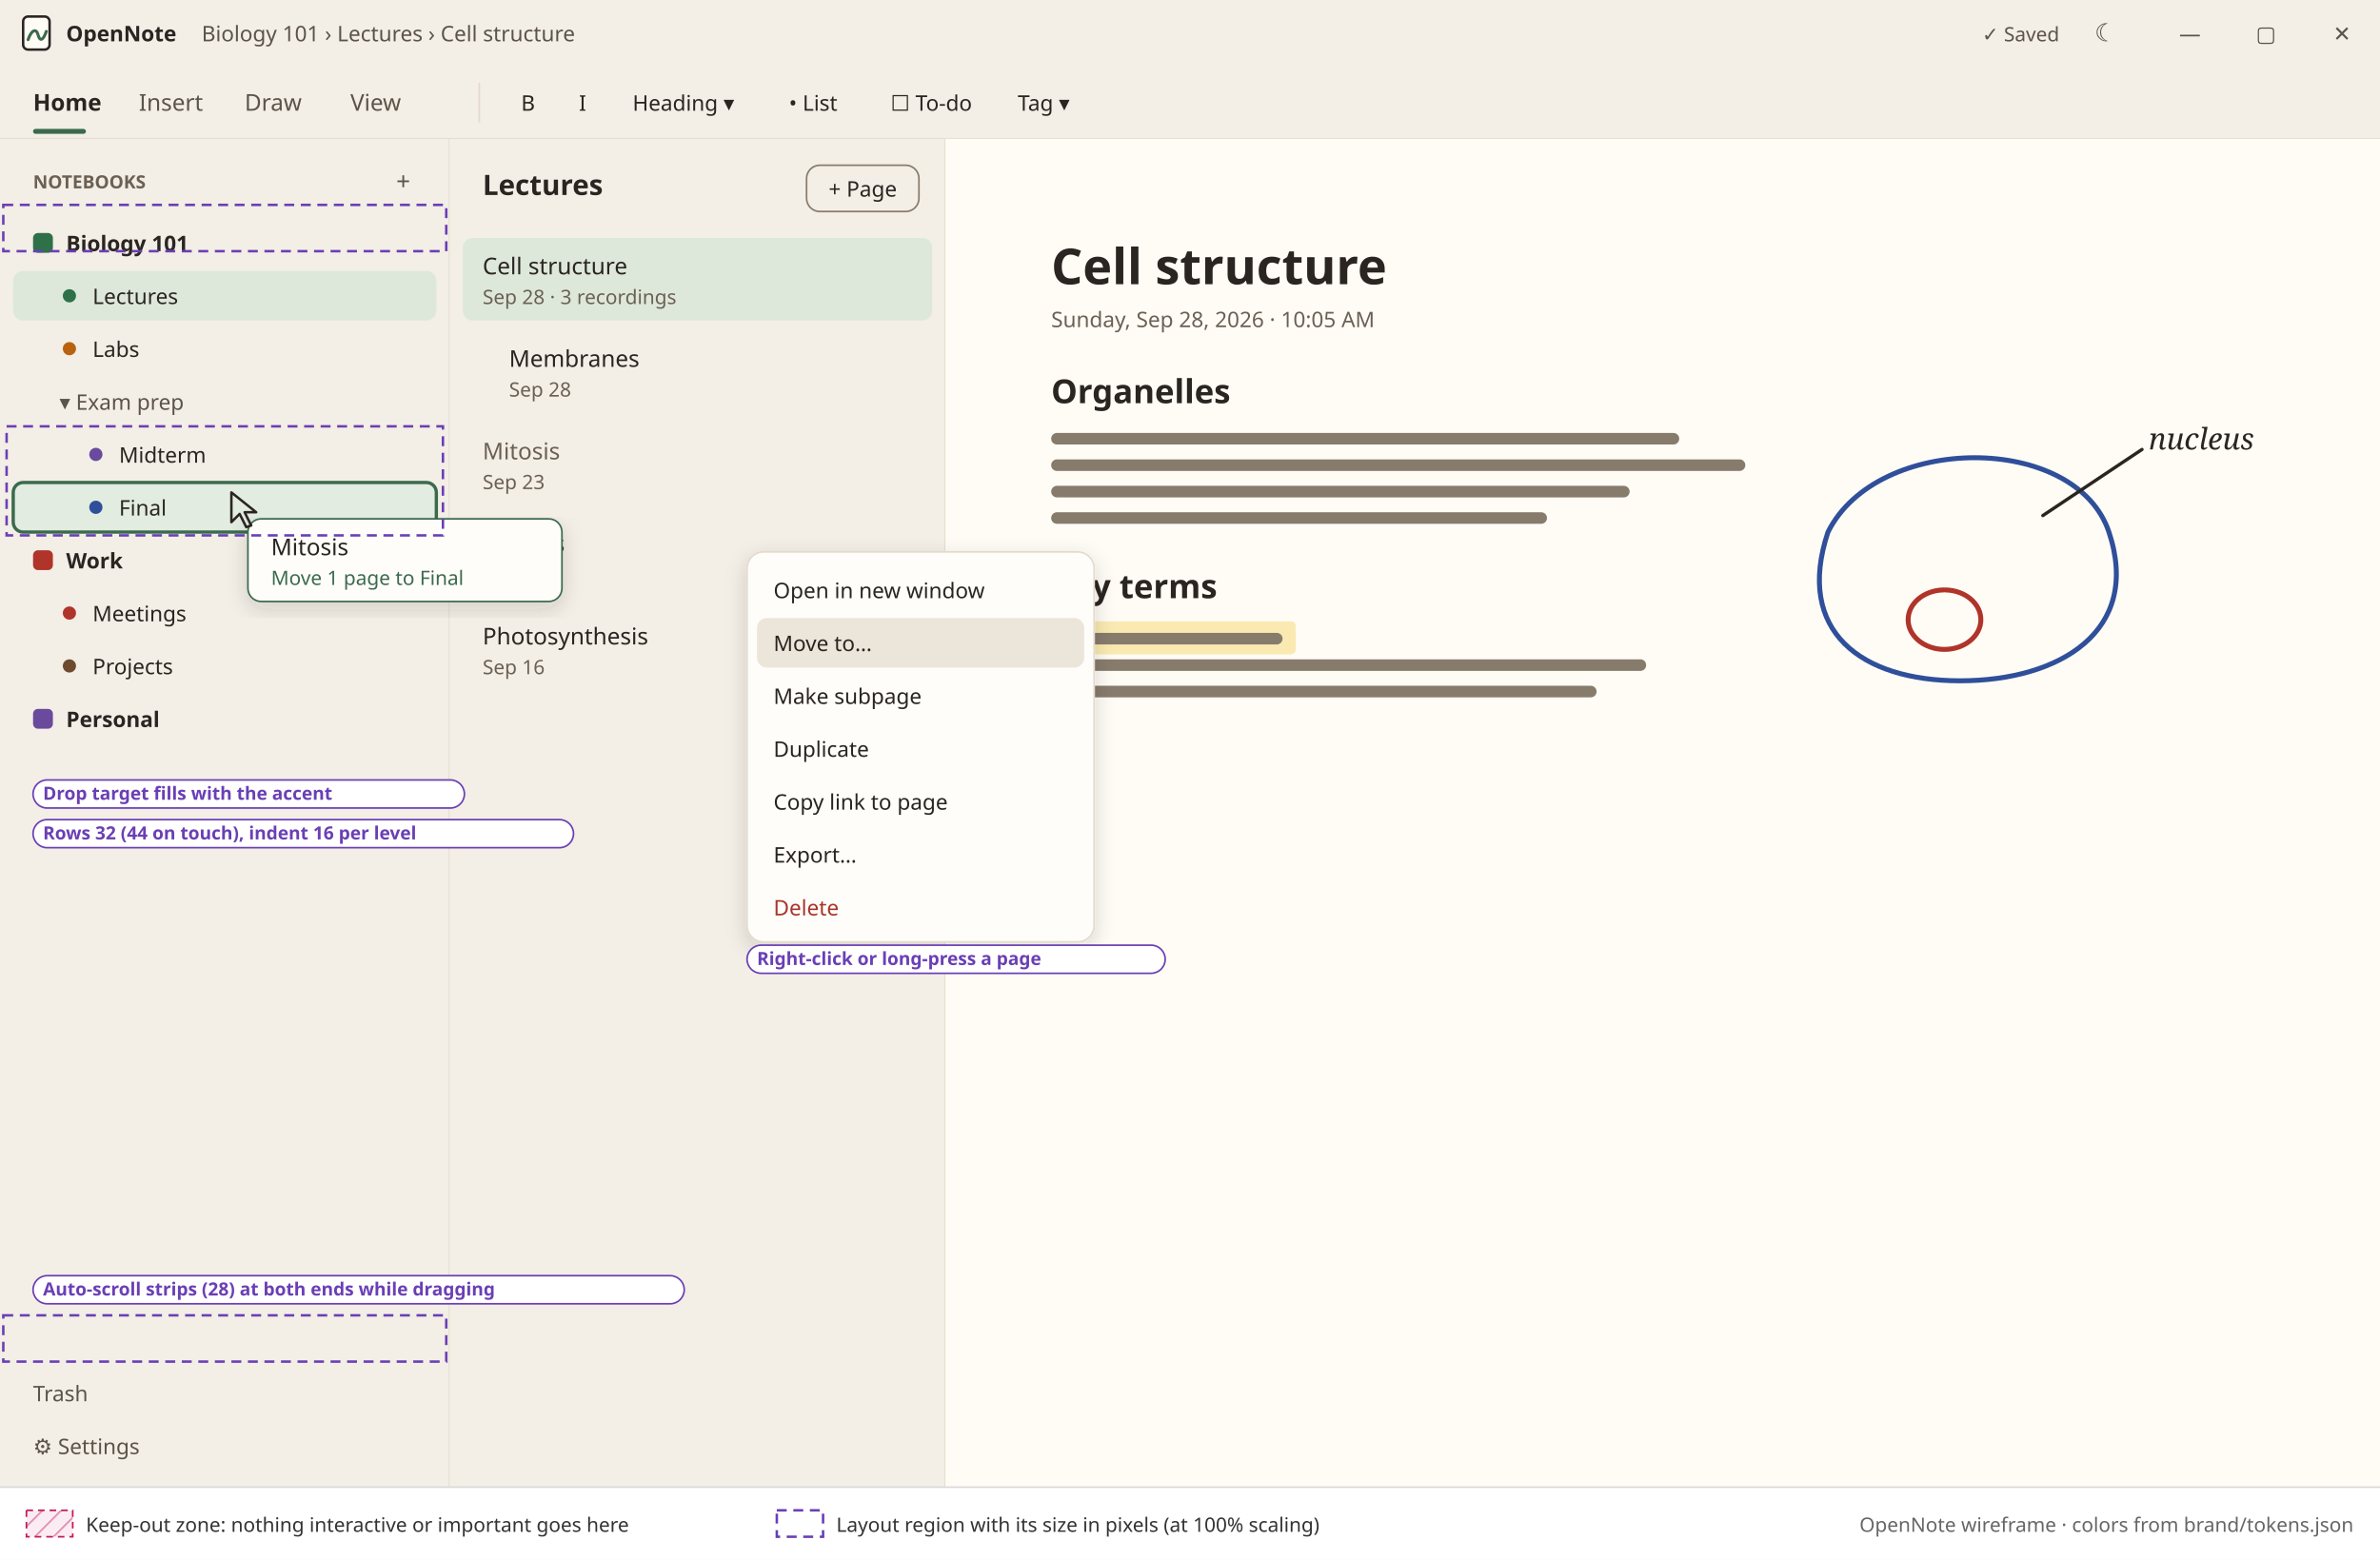
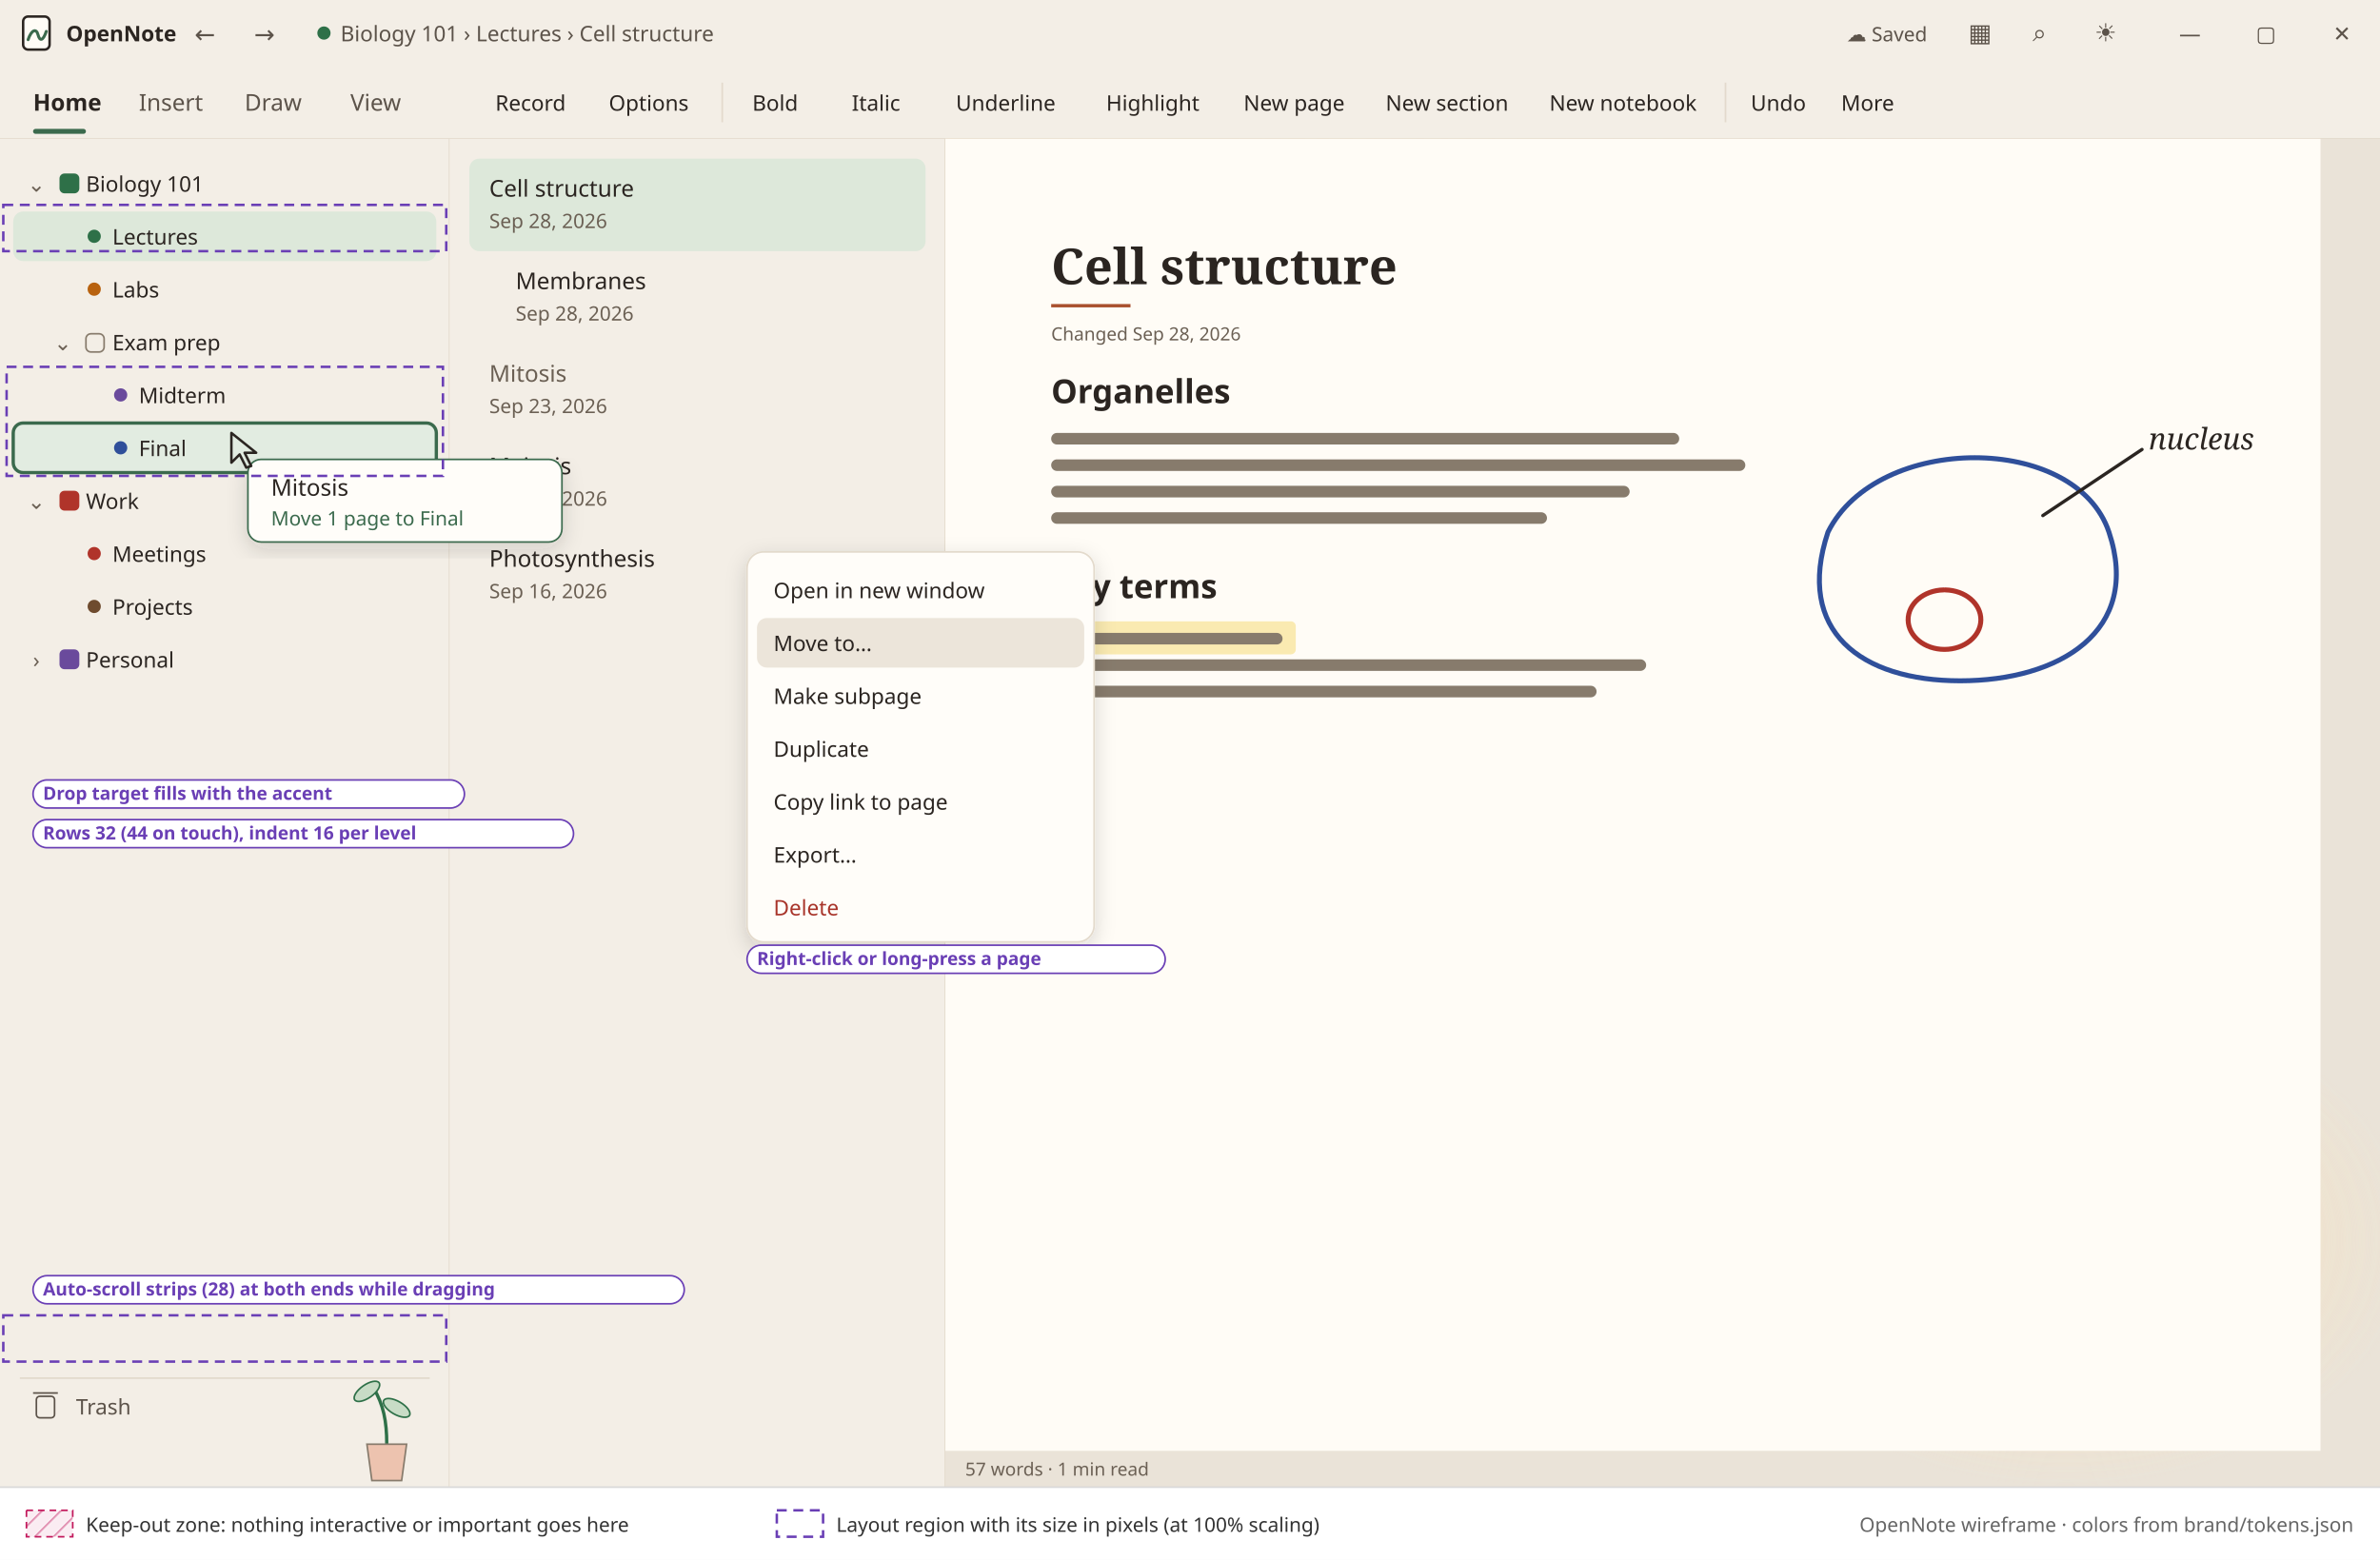
<svg xmlns="http://www.w3.org/2000/svg" viewBox="0 0 1440 944" width="1440" height="944" role="img">
  <defs>
    <pattern id="hatch" width="8" height="8" patternUnits="userSpaceOnUse" patternTransform="rotate(45)">
      <rect width="8" height="8" fill="#C2185B" fill-opacity="0.08" />
      <line x1="0" y1="0" x2="0" y2="8" stroke="#C2185B" stroke-opacity="0.45" stroke-width="2" />
    </pattern>
    <filter id="shadow" x="-10%" y="-10%" width="120%" height="130%">
      <feDropShadow dx="0" dy="4" stdDeviation="6" flood-color="#2B2521" flood-opacity="0.16" />
    </filter>
  </defs>
  <rect x="0" y="0" width="1440" height="900" rx="0" fill="#F3EEE6" />
  <rect x="0" y="0" width="1440" height="40" rx="0" fill="#F3EEE6" />
  <rect x="14" y="10" width="16" height="20" rx="3" fill="#FFFCF6" stroke="#2B2521" stroke-width="1.5" />
  <path d="M17 24c2-6 5-7 6-3s3 4 5-2" fill="none" stroke-linecap="round" stroke-linejoin="round" stroke="#3B6A4D" stroke-width="1.8" />
  <text x="40" y="25" font-size="13" font-weight="600" fill="#2B2521" text-anchor="start" font-family="'Atkinson Hyperlegible Next', 'Segoe UI', system-ui, sans-serif">OpenNote</text>
-   <text x="122" y="25" font-size="13" font-weight="400" fill="#5C534A" text-anchor="start" font-family="'Atkinson Hyperlegible Next', 'Segoe UI', system-ui, sans-serif">Biology 101  ›  Lectures  ›  Cell structure</text>
-   <text x="1274" y="25" font-size="15" font-weight="400" fill="#5C534A" text-anchor="middle" font-family="'Atkinson Hyperlegible Next', 'Segoe UI', system-ui, sans-serif">☾</text>
-   <text x="1246" y="25" font-size="12" font-weight="400" fill="#5C534A" text-anchor="end" font-family="'Atkinson Hyperlegible Next', 'Segoe UI', system-ui, sans-serif">✓ Saved</text>
+   <text x="124" y="26" font-size="15" font-weight="400" fill="#5C534A" text-anchor="middle" font-family="'Atkinson Hyperlegible Next', 'Segoe UI', system-ui, sans-serif">←</text>
+   <text x="160" y="26" font-size="15" font-weight="400" fill="#5C534A" text-anchor="middle" font-family="'Atkinson Hyperlegible Next', 'Segoe UI', system-ui, sans-serif">→</text>
+   <circle cx="196" cy="20" r="4" fill="#2E7048" />
+   <text x="206" y="25" font-size="13" font-weight="400" fill="#5C534A" text-anchor="start" font-family="'Atkinson Hyperlegible Next', 'Segoe UI', system-ui, sans-serif">Biology 101 › Lectures › Cell structure</text>
+   <text x="1166" y="25" font-size="12" font-weight="400" fill="#5C534A" text-anchor="end" font-family="'Atkinson Hyperlegible Next', 'Segoe UI', system-ui, sans-serif">☁ Saved</text>
+   <text x="1198" y="25" font-size="15" font-weight="400" fill="#5C534A" text-anchor="middle" font-family="'Atkinson Hyperlegible Next', 'Segoe UI', system-ui, sans-serif">▦</text>
+   <text x="1234" y="25" font-size="15" font-weight="400" fill="#5C534A" text-anchor="middle" font-family="'Atkinson Hyperlegible Next', 'Segoe UI', system-ui, sans-serif">⌕</text>
+   <text x="1274" y="25" font-size="15" font-weight="400" fill="#5C534A" text-anchor="middle" font-family="'Atkinson Hyperlegible Next', 'Segoe UI', system-ui, sans-serif">☀</text>
  <text x="1325" y="25" font-size="13" font-weight="400" fill="#5C534A" text-anchor="middle" font-family="'Atkinson Hyperlegible Next', 'Segoe UI', system-ui, sans-serif">—</text>
  <text x="1371" y="25" font-size="13" font-weight="400" fill="#5C534A" text-anchor="middle" font-family="'Atkinson Hyperlegible Next', 'Segoe UI', system-ui, sans-serif">▢</text>
  <text x="1417" y="25" font-size="13" font-weight="400" fill="#5C534A" text-anchor="middle" font-family="'Atkinson Hyperlegible Next', 'Segoe UI', system-ui, sans-serif">✕</text>
  <rect x="0" y="40" width="1440" height="44" rx="0" fill="#F3EEE6" />
  <line x1="0" y1="84" x2="1440" y2="84" stroke="#E3DACC" />
  <text x="20" y="67" font-size="14" font-weight="600" fill="#2B2521" text-anchor="start" font-family="'Atkinson Hyperlegible Next', 'Segoe UI', system-ui, sans-serif">Home</text>
  <rect x="20" y="78" width="32" height="3" rx="1.5" fill="#3B6A4D" />
  <text x="84" y="67" font-size="14" font-weight="400" fill="#5C534A" text-anchor="start" font-family="'Atkinson Hyperlegible Next', 'Segoe UI', system-ui, sans-serif">Insert</text>
  <text x="148" y="67" font-size="14" font-weight="400" fill="#5C534A" text-anchor="start" font-family="'Atkinson Hyperlegible Next', 'Segoe UI', system-ui, sans-serif">Draw</text>
  <text x="212" y="67" font-size="14" font-weight="400" fill="#5C534A" text-anchor="start" font-family="'Atkinson Hyperlegible Next', 'Segoe UI', system-ui, sans-serif">View</text>
-   <line x1="290" y1="50" x2="290" y2="74" stroke="#E3DACC" />
-   <g data-fit="6" data-center="both">
-     <rect x="306" y="48" width="27" height="28" rx="8" fill="none" />
-     <text x="319.5" y="67" font-size="13" font-weight="400" fill="#2B2521" text-anchor="middle" font-family="'Atkinson Hyperlegible Next', 'Segoe UI', system-ui, sans-serif">B</text>
-   </g>
-   <g data-fit="6" data-center="both">
-     <rect x="339" y="48" width="27" height="28" rx="8" fill="none" />
-     <text x="352.5" y="67" font-size="13" font-weight="400" fill="#2B2521" text-anchor="middle" font-family="'Atkinson Hyperlegible Next', 'Segoe UI', system-ui, sans-serif">I</text>
-   </g>
-   <g data-fit="6" data-center="both">
-     <rect x="372" y="48" width="83" height="28" rx="8" fill="none" />
-     <text x="413.5" y="67" font-size="13" font-weight="400" fill="#2B2521" text-anchor="middle" font-family="'Atkinson Hyperlegible Next', 'Segoe UI', system-ui, sans-serif">Heading ▾</text>
-   </g>
-   <g data-fit="6" data-center="both">
-     <rect x="461" y="48" width="62" height="28" rx="8" fill="none" />
-     <text x="492" y="67" font-size="13" font-weight="400" fill="#2B2521" text-anchor="middle" font-family="'Atkinson Hyperlegible Next', 'Segoe UI', system-ui, sans-serif">• List</text>
-   </g>
-   <g data-fit="6" data-center="both">
-     <rect x="529" y="48" width="69" height="28" rx="8" fill="none" />
-     <text x="563.5" y="67" font-size="13" font-weight="400" fill="#2B2521" text-anchor="middle" font-family="'Atkinson Hyperlegible Next', 'Segoe UI', system-ui, sans-serif">☐ To-do</text>
-   </g>
-   <g data-fit="6" data-center="both">
-     <rect x="604" y="48" width="55" height="28" rx="8" fill="none" />
-     <text x="631.5" y="67" font-size="13" font-weight="400" fill="#2B2521" text-anchor="middle" font-family="'Atkinson Hyperlegible Next', 'Segoe UI', system-ui, sans-serif">Tag ▾</text>
+   <g data-fit="6" data-center="both">
+     <rect x="290" y="48" width="62" height="28" rx="8" fill="none" />
+     <text x="321" y="67" font-size="13" font-weight="400" fill="#2B2521" text-anchor="middle" font-family="'Atkinson Hyperlegible Next', 'Segoe UI', system-ui, sans-serif">Record</text>
+   </g>
+   <g data-fit="6" data-center="both">
+     <rect x="358" y="48" width="69" height="28" rx="8" fill="none" />
+     <text x="392.5" y="67" font-size="13" font-weight="400" fill="#2B2521" text-anchor="middle" font-family="'Atkinson Hyperlegible Next', 'Segoe UI', system-ui, sans-serif">Options</text>
+   </g>
+   <line x1="437" y1="50" x2="437" y2="74" stroke="#E3DACC" />
+   <g data-fit="6" data-center="both">
+     <rect x="445" y="48" width="48" height="28" rx="8" fill="none" />
+     <text x="469" y="67" font-size="13" font-weight="400" fill="#2B2521" text-anchor="middle" font-family="'Atkinson Hyperlegible Next', 'Segoe UI', system-ui, sans-serif">Bold</text>
+   </g>
+   <g data-fit="6" data-center="both">
+     <rect x="499" y="48" width="62" height="28" rx="8" fill="none" />
+     <text x="530" y="67" font-size="13" font-weight="400" fill="#2B2521" text-anchor="middle" font-family="'Atkinson Hyperlegible Next', 'Segoe UI', system-ui, sans-serif">Italic</text>
+   </g>
+   <g data-fit="6" data-center="both">
+     <rect x="567" y="48" width="83" height="28" rx="8" fill="none" />
+     <text x="608.5" y="67" font-size="13" font-weight="400" fill="#2B2521" text-anchor="middle" font-family="'Atkinson Hyperlegible Next', 'Segoe UI', system-ui, sans-serif">Underline</text>
+   </g>
+   <g data-fit="6" data-center="both">
+     <rect x="656" y="48" width="83" height="28" rx="8" fill="none" />
+     <text x="697.5" y="67" font-size="13" font-weight="400" fill="#2B2521" text-anchor="middle" font-family="'Atkinson Hyperlegible Next', 'Segoe UI', system-ui, sans-serif">Highlight</text>
+   </g>
+   <g data-fit="6" data-center="both">
+     <rect x="745" y="48" width="76" height="28" rx="8" fill="none" />
+     <text x="783" y="67" font-size="13" font-weight="400" fill="#2B2521" text-anchor="middle" font-family="'Atkinson Hyperlegible Next', 'Segoe UI', system-ui, sans-serif">New page</text>
+   </g>
+   <g data-fit="6" data-center="both">
+     <rect x="827" y="48" width="97" height="28" rx="8" fill="none" />
+     <text x="875.5" y="67" font-size="13" font-weight="400" fill="#2B2521" text-anchor="middle" font-family="'Atkinson Hyperlegible Next', 'Segoe UI', system-ui, sans-serif">New section</text>
+   </g>
+   <g data-fit="6" data-center="both">
+     <rect x="930" y="48" width="104" height="28" rx="8" fill="none" />
+     <text x="982" y="67" font-size="13" font-weight="400" fill="#2B2521" text-anchor="middle" font-family="'Atkinson Hyperlegible Next', 'Segoe UI', system-ui, sans-serif">New notebook</text>
+   </g>
+   <line x1="1044" y1="50" x2="1044" y2="74" stroke="#E3DACC" />
+   <g data-fit="6" data-center="both">
+     <rect x="1052" y="48" width="48" height="28" rx="8" fill="none" />
+     <text x="1076" y="67" font-size="13" font-weight="400" fill="#2B2521" text-anchor="middle" font-family="'Atkinson Hyperlegible Next', 'Segoe UI', system-ui, sans-serif">Undo</text>
+   </g>
+   <g data-fit="6" data-center="both">
+     <rect x="1106" y="48" width="48" height="28" rx="8" fill="none" />
+     <text x="1130" y="67" font-size="13" font-weight="400" fill="#2B2521" text-anchor="middle" font-family="'Atkinson Hyperlegible Next', 'Segoe UI', system-ui, sans-serif">More</text>
  </g>
  <rect x="0" y="84" width="272" height="816" rx="0" fill="#F3EEE6" />
  <line x1="272" y1="84" x2="272" y2="900" stroke="#E3DACC" />
-   <text x="20" y="114" font-size="11" font-weight="700" fill="#6B6054" text-anchor="start" font-family="'Atkinson Hyperlegible Next', 'Segoe UI', system-ui, sans-serif">NOTEBOOKS</text>
-   <text x="244" y="115" font-size="15" font-weight="400" fill="#5C534A" text-anchor="middle" font-family="'Atkinson Hyperlegible Next', 'Segoe UI', system-ui, sans-serif">+</text>
-   <rect x="20" y="141" width="12" height="12" rx="3" fill="#2E7048" />
-   <text x="40" y="152" font-size="13" font-weight="600" fill="#2B2521" text-anchor="start" font-family="'Atkinson Hyperlegible Next', 'Segoe UI', system-ui, sans-serif">Biology 101</text>
-   <rect x="8" y="164" width="256" height="30" rx="6" fill="#DDE8DA" />
-   <circle cx="42" cy="179" r="4" fill="#2E7048" />
-   <text x="56" y="184" font-size="13" font-weight="400" fill="#2B2521" text-anchor="start" font-family="'Atkinson Hyperlegible Next', 'Segoe UI', system-ui, sans-serif">Lectures</text>
-   <circle cx="42" cy="211" r="4" fill="#B8620F" />
-   <text x="56" y="216" font-size="13" font-weight="400" fill="#2B2521" text-anchor="start" font-family="'Atkinson Hyperlegible Next', 'Segoe UI', system-ui, sans-serif">Labs</text>
-   <text x="36" y="248" font-size="13" font-weight="400" fill="#5C534A" text-anchor="start" font-family="'Atkinson Hyperlegible Next', 'Segoe UI', system-ui, sans-serif">▾ Exam prep</text>
-   <circle cx="58" cy="275" r="4" fill="#6A4A9C" />
-   <text x="72" y="280" font-size="13" font-weight="400" fill="#2B2521" text-anchor="start" font-family="'Atkinson Hyperlegible Next', 'Segoe UI', system-ui, sans-serif">Midterm</text>
-   <rect x="8" y="292" width="256" height="30" rx="6" fill="#E2ECE1" stroke="#3B6A4D" stroke-width="2" />
-   <circle cx="58" cy="307" r="4" fill="#2F4F9A" />
-   <text x="72" y="312" font-size="13" font-weight="400" fill="#2B2521" text-anchor="start" font-family="'Atkinson Hyperlegible Next', 'Segoe UI', system-ui, sans-serif">Final</text>
-   <rect x="20" y="333" width="12" height="12" rx="3" fill="#B0342A" />
-   <text x="40" y="344" font-size="13" font-weight="600" fill="#2B2521" text-anchor="start" font-family="'Atkinson Hyperlegible Next', 'Segoe UI', system-ui, sans-serif">Work</text>
-   <circle cx="42" cy="371" r="4" fill="#B0342A" />
-   <text x="56" y="376" font-size="13" font-weight="400" fill="#2B2521" text-anchor="start" font-family="'Atkinson Hyperlegible Next', 'Segoe UI', system-ui, sans-serif">Meetings</text>
-   <circle cx="42" cy="403" r="4" fill="#6E4B2E" />
-   <text x="56" y="408" font-size="13" font-weight="400" fill="#2B2521" text-anchor="start" font-family="'Atkinson Hyperlegible Next', 'Segoe UI', system-ui, sans-serif">Projects</text>
-   <rect x="20" y="429" width="12" height="12" rx="3" fill="#6A4A9C" />
-   <text x="40" y="440" font-size="13" font-weight="600" fill="#2B2521" text-anchor="start" font-family="'Atkinson Hyperlegible Next', 'Segoe UI', system-ui, sans-serif">Personal</text>
-   <text x="20" y="848" font-size="13" font-weight="400" fill="#5C534A" text-anchor="start" font-family="'Atkinson Hyperlegible Next', 'Segoe UI', system-ui, sans-serif">Trash</text>
-   <text x="20" y="880" font-size="13" font-weight="400" fill="#5C534A" text-anchor="start" font-family="'Atkinson Hyperlegible Next', 'Segoe UI', system-ui, sans-serif">⚙ Settings</text>
+   <text x="22" y="116" font-size="13" font-weight="400" fill="#6B6054" text-anchor="middle" font-family="'Atkinson Hyperlegible Next', 'Segoe UI', system-ui, sans-serif">⌄</text>
+   <rect x="36" y="105" width="12" height="12" rx="3" fill="#2E7048" />
+   <text x="52" y="116" font-size="13" font-weight="400" fill="#2B2521" text-anchor="start" font-family="'Atkinson Hyperlegible Next', 'Segoe UI', system-ui, sans-serif">Biology 101</text>
+   <rect x="8" y="128" width="256" height="30" rx="6" fill="#DDE8DA" />
+   <circle cx="57" cy="143" r="4" fill="#2E7048" />
+   <text x="68" y="148" font-size="13" font-weight="400" fill="#2B2521" text-anchor="start" font-family="'Atkinson Hyperlegible Next', 'Segoe UI', system-ui, sans-serif">Lectures</text>
+   <circle cx="57" cy="175" r="4" fill="#B8620F" />
+   <text x="68" y="180" font-size="13" font-weight="400" fill="#2B2521" text-anchor="start" font-family="'Atkinson Hyperlegible Next', 'Segoe UI', system-ui, sans-serif">Labs</text>
+   <text x="38" y="212" font-size="13" font-weight="400" fill="#6B6054" text-anchor="middle" font-family="'Atkinson Hyperlegible Next', 'Segoe UI', system-ui, sans-serif">⌄</text>
+   <rect x="52" y="202" width="11" height="11" rx="3" fill="none" stroke="#877B6C" stroke-width="1" />
+   <text x="68" y="212" font-size="13" font-weight="400" fill="#2B2521" text-anchor="start" font-family="'Atkinson Hyperlegible Next', 'Segoe UI', system-ui, sans-serif">Exam prep</text>
+   <circle cx="73" cy="239" r="4" fill="#6A4A9C" />
+   <text x="84" y="244" font-size="13" font-weight="400" fill="#2B2521" text-anchor="start" font-family="'Atkinson Hyperlegible Next', 'Segoe UI', system-ui, sans-serif">Midterm</text>
+   <rect x="8" y="256" width="256" height="30" rx="6" fill="#E2ECE1" stroke="#3B6A4D" stroke-width="2" />
+   <circle cx="73" cy="271" r="4" fill="#2F4F9A" />
+   <text x="84" y="276" font-size="13" font-weight="400" fill="#2B2521" text-anchor="start" font-family="'Atkinson Hyperlegible Next', 'Segoe UI', system-ui, sans-serif">Final</text>
+   <text x="22" y="308" font-size="13" font-weight="400" fill="#6B6054" text-anchor="middle" font-family="'Atkinson Hyperlegible Next', 'Segoe UI', system-ui, sans-serif">⌄</text>
+   <rect x="36" y="297" width="12" height="12" rx="3" fill="#B0342A" />
+   <text x="52" y="308" font-size="13" font-weight="400" fill="#2B2521" text-anchor="start" font-family="'Atkinson Hyperlegible Next', 'Segoe UI', system-ui, sans-serif">Work</text>
+   <circle cx="57" cy="335" r="4" fill="#B0342A" />
+   <text x="68" y="340" font-size="13" font-weight="400" fill="#2B2521" text-anchor="start" font-family="'Atkinson Hyperlegible Next', 'Segoe UI', system-ui, sans-serif">Meetings</text>
+   <circle cx="57" cy="367" r="4" fill="#6E4B2E" />
+   <text x="68" y="372" font-size="13" font-weight="400" fill="#2B2521" text-anchor="start" font-family="'Atkinson Hyperlegible Next', 'Segoe UI', system-ui, sans-serif">Projects</text>
+   <text x="22" y="404" font-size="13" font-weight="400" fill="#6B6054" text-anchor="middle" font-family="'Atkinson Hyperlegible Next', 'Segoe UI', system-ui, sans-serif">›</text>
+   <rect x="36" y="393" width="12" height="12" rx="3" fill="#6A4A9C" />
+   <text x="52" y="404" font-size="13" font-weight="400" fill="#2B2521" text-anchor="start" font-family="'Atkinson Hyperlegible Next', 'Segoe UI', system-ui, sans-serif">Personal</text>
+   <line x1="12" y1="834" x2="260" y2="834" stroke="#E3DACC" />
+   <rect x="22" y="845" width="11" height="13" rx="2" fill="none" stroke="#5C534A" stroke-width="1" />
+   <line x1="20" y1="843" x2="35" y2="843" stroke="#5C534A" />
+   <text x="46" y="856" font-size="13" font-weight="400" fill="#5C534A" text-anchor="start" font-family="'Atkinson Hyperlegible Next', 'Segoe UI', system-ui, sans-serif">Trash</text>
+   <path d="M234 874c0-14-2-24-8-34" fill="none" stroke-linecap="round" stroke-linejoin="round" stroke="#2E7048" stroke-width="2" />
+   <ellipse cx="222" cy="842" rx="9" ry="4" transform="rotate(-35 222 842)" fill="#C8DCC6" stroke="#2E7048" />
+   <ellipse cx="240" cy="852" rx="9" ry="4" transform="rotate(30 240 852)" fill="#C8DCC6" stroke="#2E7048" />
+   <path d="M222 874h24l-3 22h-18z" fill="#EDC3AF" stroke="#877B6C" />
  <rect x="272" y="84" width="300" height="816" rx="0" fill="#F3EEE6" />
  <line x1="572" y1="84" x2="572" y2="900" stroke="#E3DACC" />
-   <text x="292" y="118" font-size="17" font-weight="600" fill="#2B2521" text-anchor="start" font-family="'Atkinson Hyperlegible Next', 'Segoe UI', system-ui, sans-serif">Lectures</text>
-   <rect x="488" y="100" width="68" height="28" rx="8" fill="none" stroke="#877B6C" stroke-width="1" />
-   <text x="522" y="119" font-size="13" font-weight="400" fill="#2B2521" text-anchor="middle" font-family="'Atkinson Hyperlegible Next', 'Segoe UI', system-ui, sans-serif">+ Page</text>
-   <rect x="280" y="144" width="284" height="50" rx="6" fill="#DDE8DA" />
-   <text x="292" y="166" font-size="14" font-weight="500" fill="#2B2521" text-anchor="start" font-family="'Atkinson Hyperlegible Next', 'Segoe UI', system-ui, sans-serif">Cell structure</text>
-   <text x="292" y="184" font-size="12" font-weight="400" fill="#6B6054" text-anchor="start" font-family="'Atkinson Hyperlegible Next', 'Segoe UI', system-ui, sans-serif">Sep 28 · 3 recordings</text>
-   <text x="308" y="222" font-size="14" font-weight="500" fill="#2B2521" text-anchor="start" font-family="'Atkinson Hyperlegible Next', 'Segoe UI', system-ui, sans-serif">Membranes</text>
-   <text x="308" y="240" font-size="12" font-weight="400" fill="#6B6054" text-anchor="start" font-family="'Atkinson Hyperlegible Next', 'Segoe UI', system-ui, sans-serif">Sep 28</text>
-   <text x="292" y="278" font-size="14" font-weight="500" fill="#6B6054" text-anchor="start" font-family="'Atkinson Hyperlegible Next', 'Segoe UI', system-ui, sans-serif">Mitosis</text>
-   <text x="292" y="296" font-size="12" font-weight="400" fill="#6B6054" text-anchor="start" font-family="'Atkinson Hyperlegible Next', 'Segoe UI', system-ui, sans-serif">Sep 23</text>
-   <text x="292" y="334" font-size="14" font-weight="500" fill="#2B2521" text-anchor="start" font-family="'Atkinson Hyperlegible Next', 'Segoe UI', system-ui, sans-serif">Meiosis</text>
-   <text x="292" y="352" font-size="12" font-weight="400" fill="#6B6054" text-anchor="start" font-family="'Atkinson Hyperlegible Next', 'Segoe UI', system-ui, sans-serif">Sep 21</text>
-   <text x="292" y="390" font-size="14" font-weight="500" fill="#2B2521" text-anchor="start" font-family="'Atkinson Hyperlegible Next', 'Segoe UI', system-ui, sans-serif">Photosynthesis</text>
-   <text x="292" y="408" font-size="12" font-weight="400" fill="#6B6054" text-anchor="start" font-family="'Atkinson Hyperlegible Next', 'Segoe UI', system-ui, sans-serif">Sep 16</text>
-   <rect x="572" y="84" width="868" height="816" rx="0" fill="#FFFCF6" />
-   <text x="636" y="172" font-size="30" font-weight="600" fill="#2B2521" text-anchor="start" font-family="'Atkinson Hyperlegible Next', 'Segoe UI', system-ui, sans-serif">Cell structure</text>
-   <text x="636" y="198" font-size="13" font-weight="400" fill="#6B6054" text-anchor="start" font-family="'Atkinson Hyperlegible Next', 'Segoe UI', system-ui, sans-serif">Sunday, Sep 28, 2026 · 10:05 AM</text>
+   <rect x="284" y="96" width="276" height="56" rx="6" fill="#DDE8DA" />
+   <text x="296" y="119" font-size="14" font-weight="500" fill="#2B2521" text-anchor="start" font-family="'Atkinson Hyperlegible Next', 'Segoe UI', system-ui, sans-serif">Cell structure</text>
+   <text x="296" y="138" font-size="12" font-weight="400" fill="#6B6054" text-anchor="start" font-family="'Atkinson Hyperlegible Next', 'Segoe UI', system-ui, sans-serif">Sep 28, 2026</text>
+   <text x="312" y="175" font-size="14" font-weight="500" fill="#2B2521" text-anchor="start" font-family="'Atkinson Hyperlegible Next', 'Segoe UI', system-ui, sans-serif">Membranes</text>
+   <text x="312" y="194" font-size="12" font-weight="400" fill="#6B6054" text-anchor="start" font-family="'Atkinson Hyperlegible Next', 'Segoe UI', system-ui, sans-serif">Sep 28, 2026</text>
+   <text x="296" y="231" font-size="14" font-weight="500" fill="#6B6054" text-anchor="start" font-family="'Atkinson Hyperlegible Next', 'Segoe UI', system-ui, sans-serif">Mitosis</text>
+   <text x="296" y="250" font-size="12" font-weight="400" fill="#6B6054" text-anchor="start" font-family="'Atkinson Hyperlegible Next', 'Segoe UI', system-ui, sans-serif">Sep 23, 2026</text>
+   <text x="296" y="287" font-size="14" font-weight="500" fill="#2B2521" text-anchor="start" font-family="'Atkinson Hyperlegible Next', 'Segoe UI', system-ui, sans-serif">Meiosis</text>
+   <text x="296" y="306" font-size="12" font-weight="400" fill="#6B6054" text-anchor="start" font-family="'Atkinson Hyperlegible Next', 'Segoe UI', system-ui, sans-serif">Sep 21, 2026</text>
+   <text x="296" y="343" font-size="14" font-weight="500" fill="#2B2521" text-anchor="start" font-family="'Atkinson Hyperlegible Next', 'Segoe UI', system-ui, sans-serif">Photosynthesis</text>
+   <text x="296" y="362" font-size="12" font-weight="400" fill="#6B6054" text-anchor="start" font-family="'Atkinson Hyperlegible Next', 'Segoe UI', system-ui, sans-serif">Sep 16, 2026</text>
+   <defs>
+     <radialGradient id="ambient6" cx="0" cy="0" r="1" gradientUnits="userSpaceOnUse" gradientTransform="translate(572 84) scale(608 653)">
+       <stop offset="0" stop-color="#FFF0D4" />
+       <stop offset="1" stop-color="#FFF0D4" stop-opacity="0" />
+     </radialGradient>
+     <radialGradient id="ambient6p">
+       <stop offset="0" stop-color="#FCE4B8" />
+       <stop offset="1" stop-color="#FCE4B8" stop-opacity="0" />
+     </radialGradient>
+   </defs>
+   <rect x="572" y="84" width="868" height="816" rx="0" fill="#EAE3D8" />
+   <rect x="572" y="84" width="868" height="816" fill="url(#ambient6)" />
+   <ellipse cx="1250" cy="750" rx="210" ry="150" fill="url(#ambient6p)" opacity="0.9" />
+   <rect x="572" y="84" width="832" height="794" rx="0" fill="#FFFCF6" />
+   <text x="584" y="893" font-size="11" font-weight="400" fill="#6B6054" text-anchor="start" font-family="'Atkinson Hyperlegible Next', 'Segoe UI', system-ui, sans-serif">57 words · 1 min read</text>
+   <text x="636" y="172" font-size="30" font-weight="700" fill="#2B2521" text-anchor="start" font-family="Literata, Cambria, Georgia, serif">Cell structure</text>
+   <rect x="636" y="184" width="48" height="2" rx="0" fill="#A9502F" />
+   <text x="636" y="206" font-size="11" font-weight="400" fill="#6B6054" text-anchor="start" font-family="'Atkinson Hyperlegible Next', 'Segoe UI', system-ui, sans-serif">Changed Sep 28, 2026</text>
  <text x="636" y="244" font-size="20" font-weight="600" fill="#2B2521" text-anchor="start" font-family="'Atkinson Hyperlegible Next', 'Segoe UI', system-ui, sans-serif">Organelles</text>
  <rect x="636" y="262" width="380" height="7" rx="3.5" fill="#877B6C" />
  <rect x="636" y="278" width="420" height="7" rx="3.5" fill="#877B6C" />
  <rect x="636" y="294" width="350" height="7" rx="3.5" fill="#877B6C" />
  <rect x="636" y="310" width="300" height="7" rx="3.5" fill="#877B6C" />
  <path d="M1106 322c30-60 150-60 170 0s-30 90-90 90-100-30-80-90z" fill="none" stroke-linecap="round" stroke-linejoin="round" stroke="#2F4F9A" stroke-width="3" />
  <path d="M1176 357a22 18 0 1 0 1 0" fill="none" stroke-linecap="round" stroke-linejoin="round" stroke="#B0342A" stroke-width="3" />
  <path d="M1236 312l60-40" fill="none" stroke-linecap="round" stroke-linejoin="round" stroke="#2B2521" stroke-width="2" />
  <text x="1300" y="272" font-size="18" font-weight="400" fill="#2B2521" text-anchor="start" font-family="Literata, Cambria, Georgia, serif" font-style="italic">nucleus</text>
  <text x="636" y="362" font-size="20" font-weight="600" fill="#2B2521" text-anchor="start" font-family="'Atkinson Hyperlegible Next', 'Segoe UI', system-ui, sans-serif">Key terms</text>
  <rect x="634" y="376" width="150" height="20" rx="3" fill="#F2CF4A66" />
  <rect x="636" y="383" width="140" height="7" rx="3.5" fill="#877B6C" />
  <rect x="636" y="399" width="360" height="7" rx="3.5" fill="#877B6C" />
  <rect x="636" y="415" width="330" height="7" rx="3.5" fill="#877B6C" />
-   <rect x="150" y="314" width="190" height="50" rx="8" fill="#FFFDF9" stroke="#3B6A4D" stroke-width="1" filter="url(#shadow)" />
-   <text x="164" y="336" font-size="14" font-weight="500" fill="#2B2521" text-anchor="start" font-family="'Atkinson Hyperlegible Next', 'Segoe UI', system-ui, sans-serif">Mitosis</text>
-   <text x="164" y="354" font-size="12" font-weight="400" fill="#3B6A4D" text-anchor="start" font-family="'Atkinson Hyperlegible Next', 'Segoe UI', system-ui, sans-serif">Move 1 page to Final</text>
-   <path d="M140 298l0 18 5-5 4 8 3-1-4-8 7 0z" fill="none" stroke-linecap="round" stroke-linejoin="round" stroke="#2B2521" stroke-width="1.5" />
+   <rect x="150" y="278" width="190" height="50" rx="8" fill="#FFFDF9" stroke="#3B6A4D" stroke-width="1" filter="url(#shadow)" />
+   <text x="164" y="300" font-size="14" font-weight="500" fill="#2B2521" text-anchor="start" font-family="'Atkinson Hyperlegible Next', 'Segoe UI', system-ui, sans-serif">Mitosis</text>
+   <text x="164" y="318" font-size="12" font-weight="400" fill="#3B6A4D" text-anchor="start" font-family="'Atkinson Hyperlegible Next', 'Segoe UI', system-ui, sans-serif">Move 1 page to Final</text>
+   <path d="M140 262l0 18 5-5 4 8 3-1-4-8 7 0z" fill="none" stroke-linecap="round" stroke-linejoin="round" stroke="#2B2521" stroke-width="1.5" />
  <rect x="452" y="334" width="210" height="236" rx="10" fill="#FFFDF9" stroke="#E3DACC" stroke-width="1" filter="url(#shadow)" />
  <text x="468" y="362" font-size="13" font-weight="400" fill="#2B2521" text-anchor="start" font-family="'Atkinson Hyperlegible Next', 'Segoe UI', system-ui, sans-serif">Open in new window</text>
  <rect x="458" y="374" width="198" height="30" rx="6" fill="#ECE5DA" />
  <text x="468" y="394" font-size="13" font-weight="400" fill="#2B2521" text-anchor="start" font-family="'Atkinson Hyperlegible Next', 'Segoe UI', system-ui, sans-serif">Move to…</text>
  <text x="468" y="426" font-size="13" font-weight="400" fill="#2B2521" text-anchor="start" font-family="'Atkinson Hyperlegible Next', 'Segoe UI', system-ui, sans-serif">Make subpage</text>
  <text x="468" y="458" font-size="13" font-weight="400" fill="#2B2521" text-anchor="start" font-family="'Atkinson Hyperlegible Next', 'Segoe UI', system-ui, sans-serif">Duplicate</text>
  <text x="468" y="490" font-size="13" font-weight="400" fill="#2B2521" text-anchor="start" font-family="'Atkinson Hyperlegible Next', 'Segoe UI', system-ui, sans-serif">Copy link to page</text>
  <text x="468" y="522" font-size="13" font-weight="400" fill="#2B2521" text-anchor="start" font-family="'Atkinson Hyperlegible Next', 'Segoe UI', system-ui, sans-serif">Export…</text>
  <text x="468" y="554" font-size="13" font-weight="400" fill="#A8342A" text-anchor="start" font-family="'Atkinson Hyperlegible Next', 'Segoe UI', system-ui, sans-serif">Delete</text>
  <g pointer-events="none">
    <rect x="2" y="124" width="268" height="28" rx="0" fill="none" stroke="#6A3FB5" stroke-width="1.5" stroke-dasharray="6 4" />
  </g>
  <g pointer-events="none">
    <rect x="2" y="796" width="268" height="28" rx="0" fill="none" stroke="#6A3FB5" stroke-width="1.5" stroke-dasharray="6 4" />
  </g>
  <g data-fit="4" pointer-events="none">
    <rect x="20" y="772" width="394" height="17" rx="8.5" fill="#FFFFFF" stroke="#6A3FB5" stroke-width="1" />
    <text x="26" y="784" font-size="11" font-weight="600" fill="#6A3FB5" text-anchor="start" font-family="'Atkinson Hyperlegible Next', 'Segoe UI', system-ui, sans-serif">Auto-scroll strips (28) at both ends while dragging</text>
  </g>
  <g pointer-events="none">
-     <rect x="4" y="258" width="264" height="66" rx="0" fill="none" stroke="#6A3FB5" stroke-width="1.5" stroke-dasharray="6 4" />
+     <rect x="4" y="222" width="264" height="66" rx="0" fill="none" stroke="#6A3FB5" stroke-width="1.5" stroke-dasharray="6 4" />
  </g>
  <g data-fit="4" pointer-events="none">
    <rect x="452" y="572" width="253" height="17" rx="8.5" fill="#FFFFFF" stroke="#6A3FB5" stroke-width="1" />
    <text x="458" y="584" font-size="11" font-weight="600" fill="#6A3FB5" text-anchor="start" font-family="'Atkinson Hyperlegible Next', 'Segoe UI', system-ui, sans-serif">Right-click or long-press a page</text>
  </g>
  <g data-fit="4" pointer-events="none">
    <rect x="20" y="472" width="261" height="17" rx="8.5" fill="#FFFFFF" stroke="#6A3FB5" stroke-width="1" />
    <text x="26" y="484" font-size="11" font-weight="600" fill="#6A3FB5" text-anchor="start" font-family="'Atkinson Hyperlegible Next', 'Segoe UI', system-ui, sans-serif">Drop target fills with the accent</text>
  </g>
  <g data-fit="4" pointer-events="none">
    <rect x="20" y="496" width="327" height="17" rx="8.5" fill="#FFFFFF" stroke="#6A3FB5" stroke-width="1" />
    <text x="26" y="508" font-size="11" font-weight="600" fill="#6A3FB5" text-anchor="start" font-family="'Atkinson Hyperlegible Next', 'Segoe UI', system-ui, sans-serif">Rows 32 (44 on touch), indent 16 per level</text>
  </g>
  <rect x="0" y="900" width="1440" height="44" rx="0" fill="#FFFFFF" />
  <line x1="0" y1="900" x2="1440" y2="900" stroke="#D9D9D9" />
  <rect x="16" y="914" width="28" height="16" rx="0" fill="url(#hatch)" stroke="#C2185B" stroke-width="1" stroke-dasharray="4 3" />
  <text x="52" y="927" font-size="12" font-weight="400" fill="#333" text-anchor="start" font-family="'Atkinson Hyperlegible Next', 'Segoe UI', system-ui, sans-serif">Keep-out zone: nothing interactive or important goes here</text>
  <rect x="470" y="914" width="28" height="16" rx="0" fill="none" stroke="#6A3FB5" stroke-width="1.5" stroke-dasharray="6 4" />
  <text x="506" y="927" font-size="12" font-weight="400" fill="#333" text-anchor="start" font-family="'Atkinson Hyperlegible Next', 'Segoe UI', system-ui, sans-serif">Layout region with its size in pixels (at 100% scaling)</text>
  <text x="1424" y="927" font-size="12" font-weight="400" fill="#666" text-anchor="end" font-family="'Atkinson Hyperlegible Next', 'Segoe UI', system-ui, sans-serif">OpenNote wireframe · colors from brand/tokens.json</text>
</svg>
